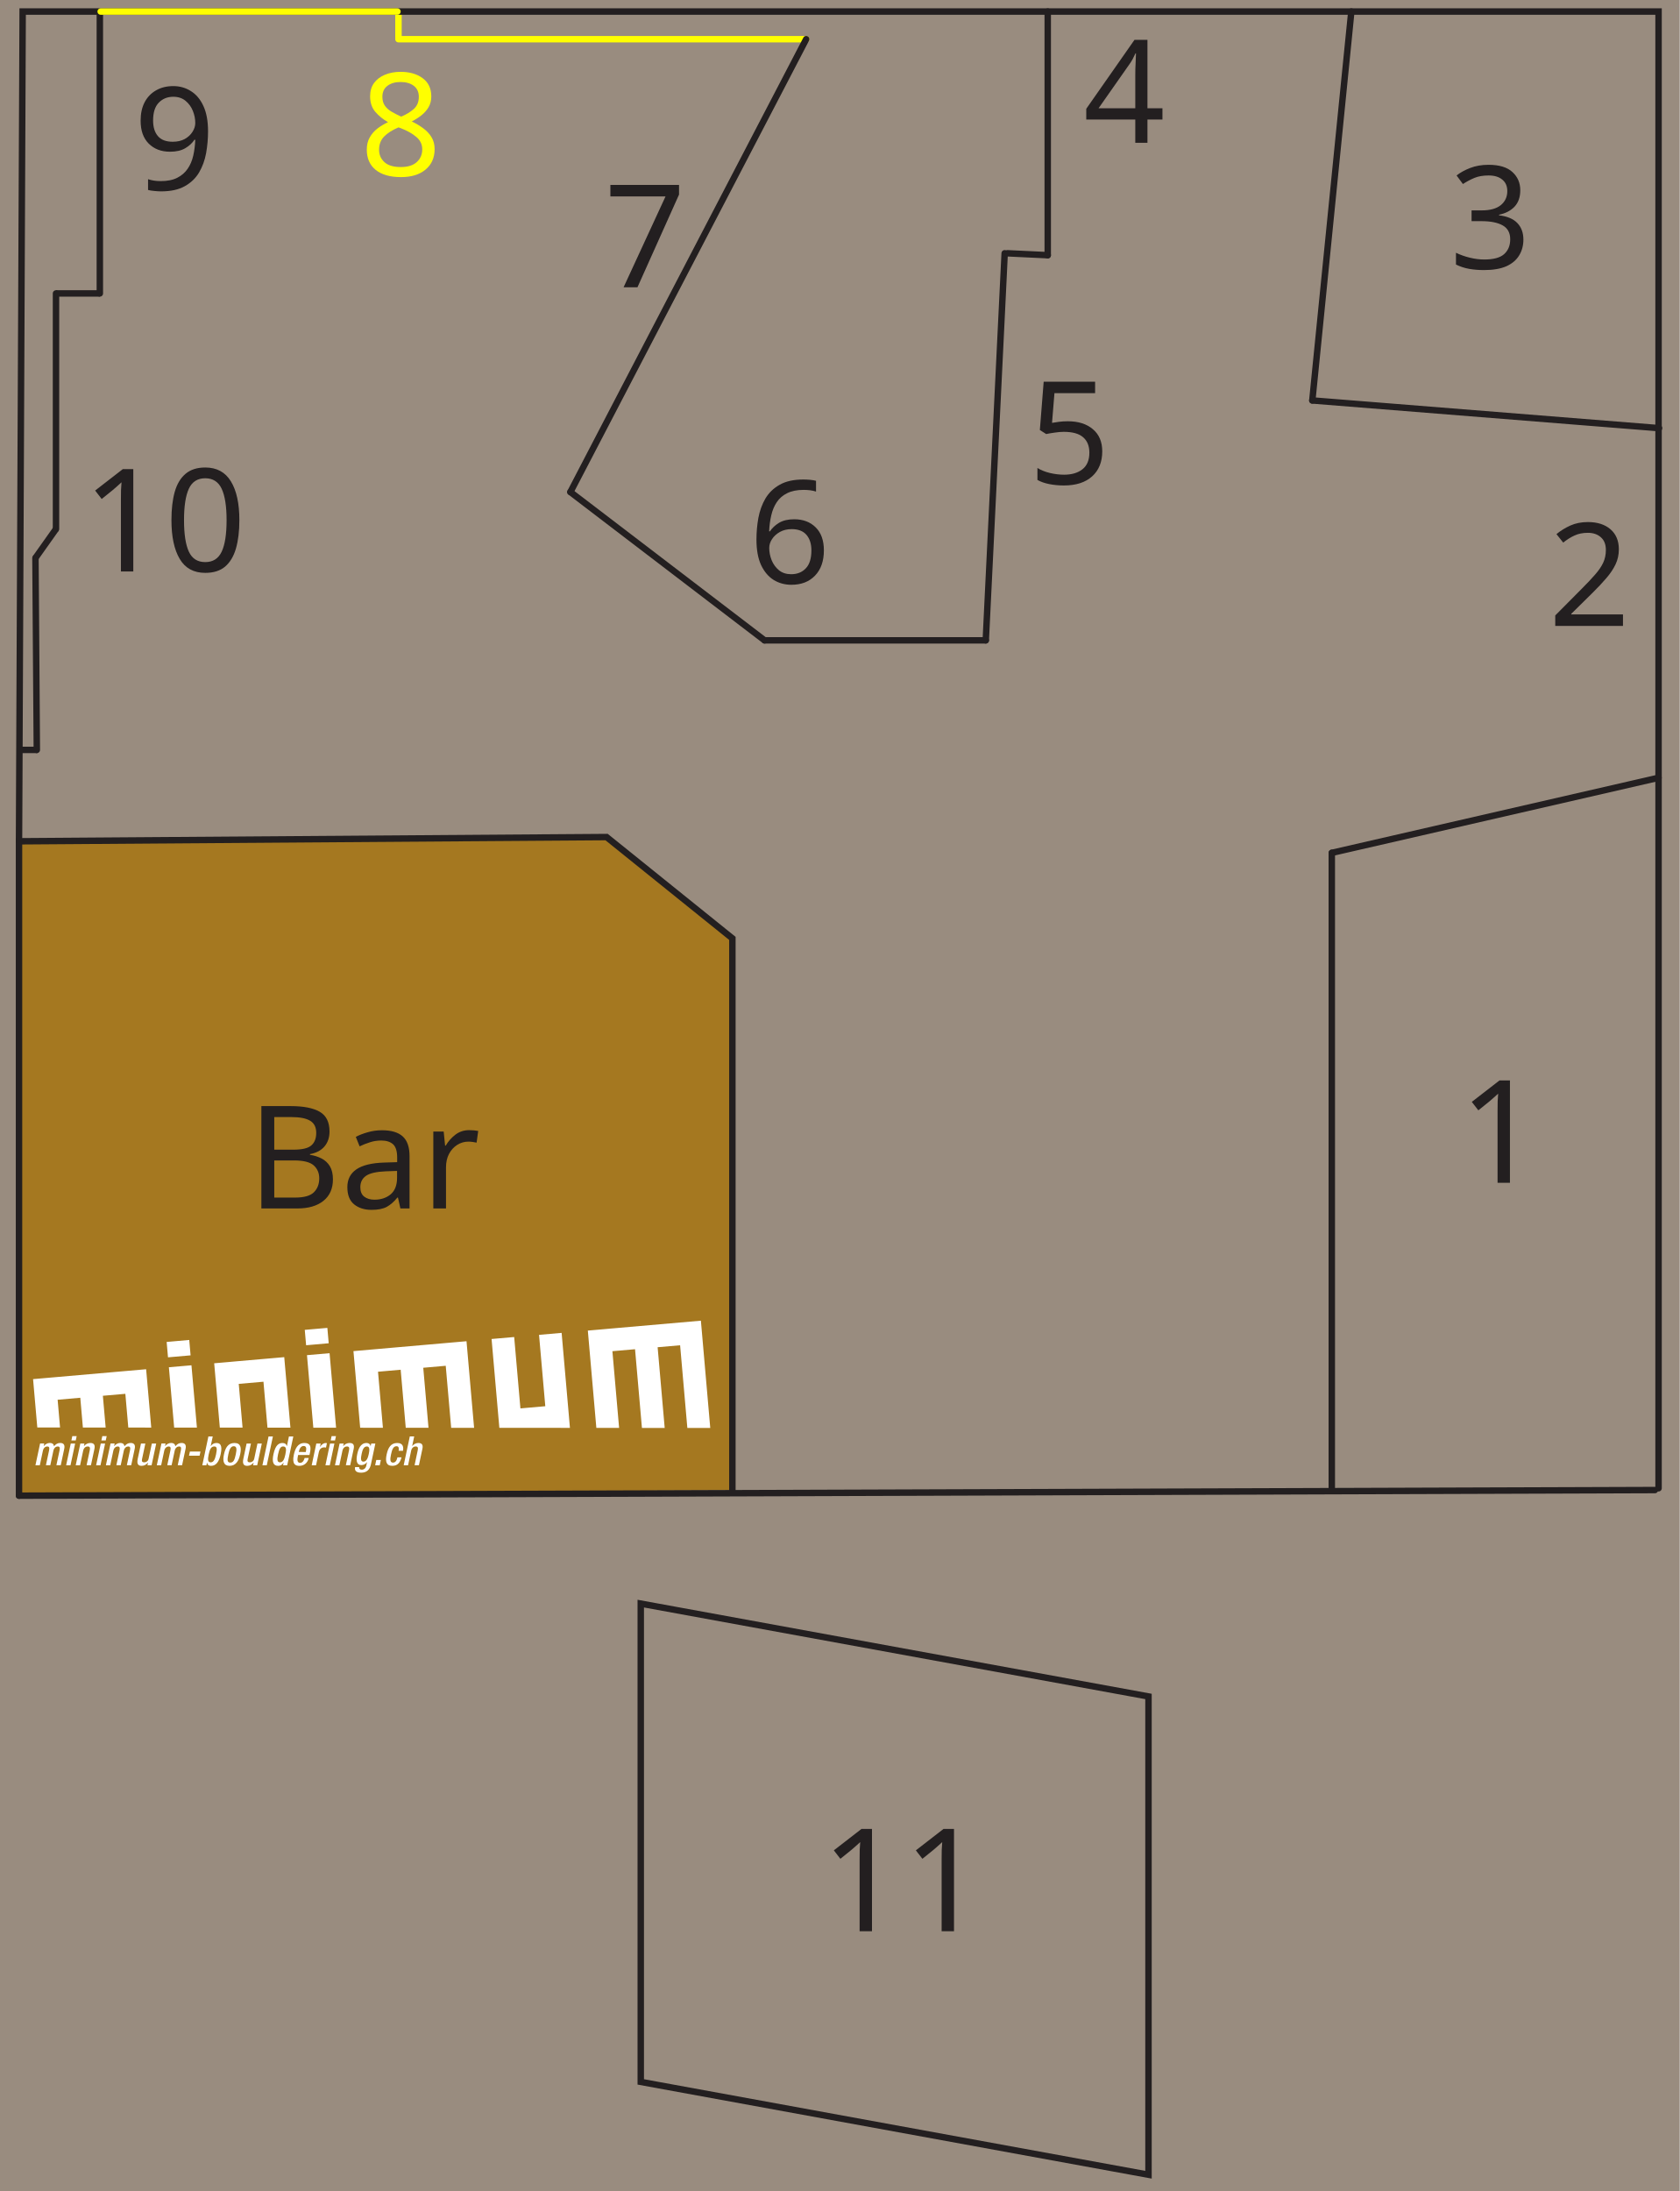
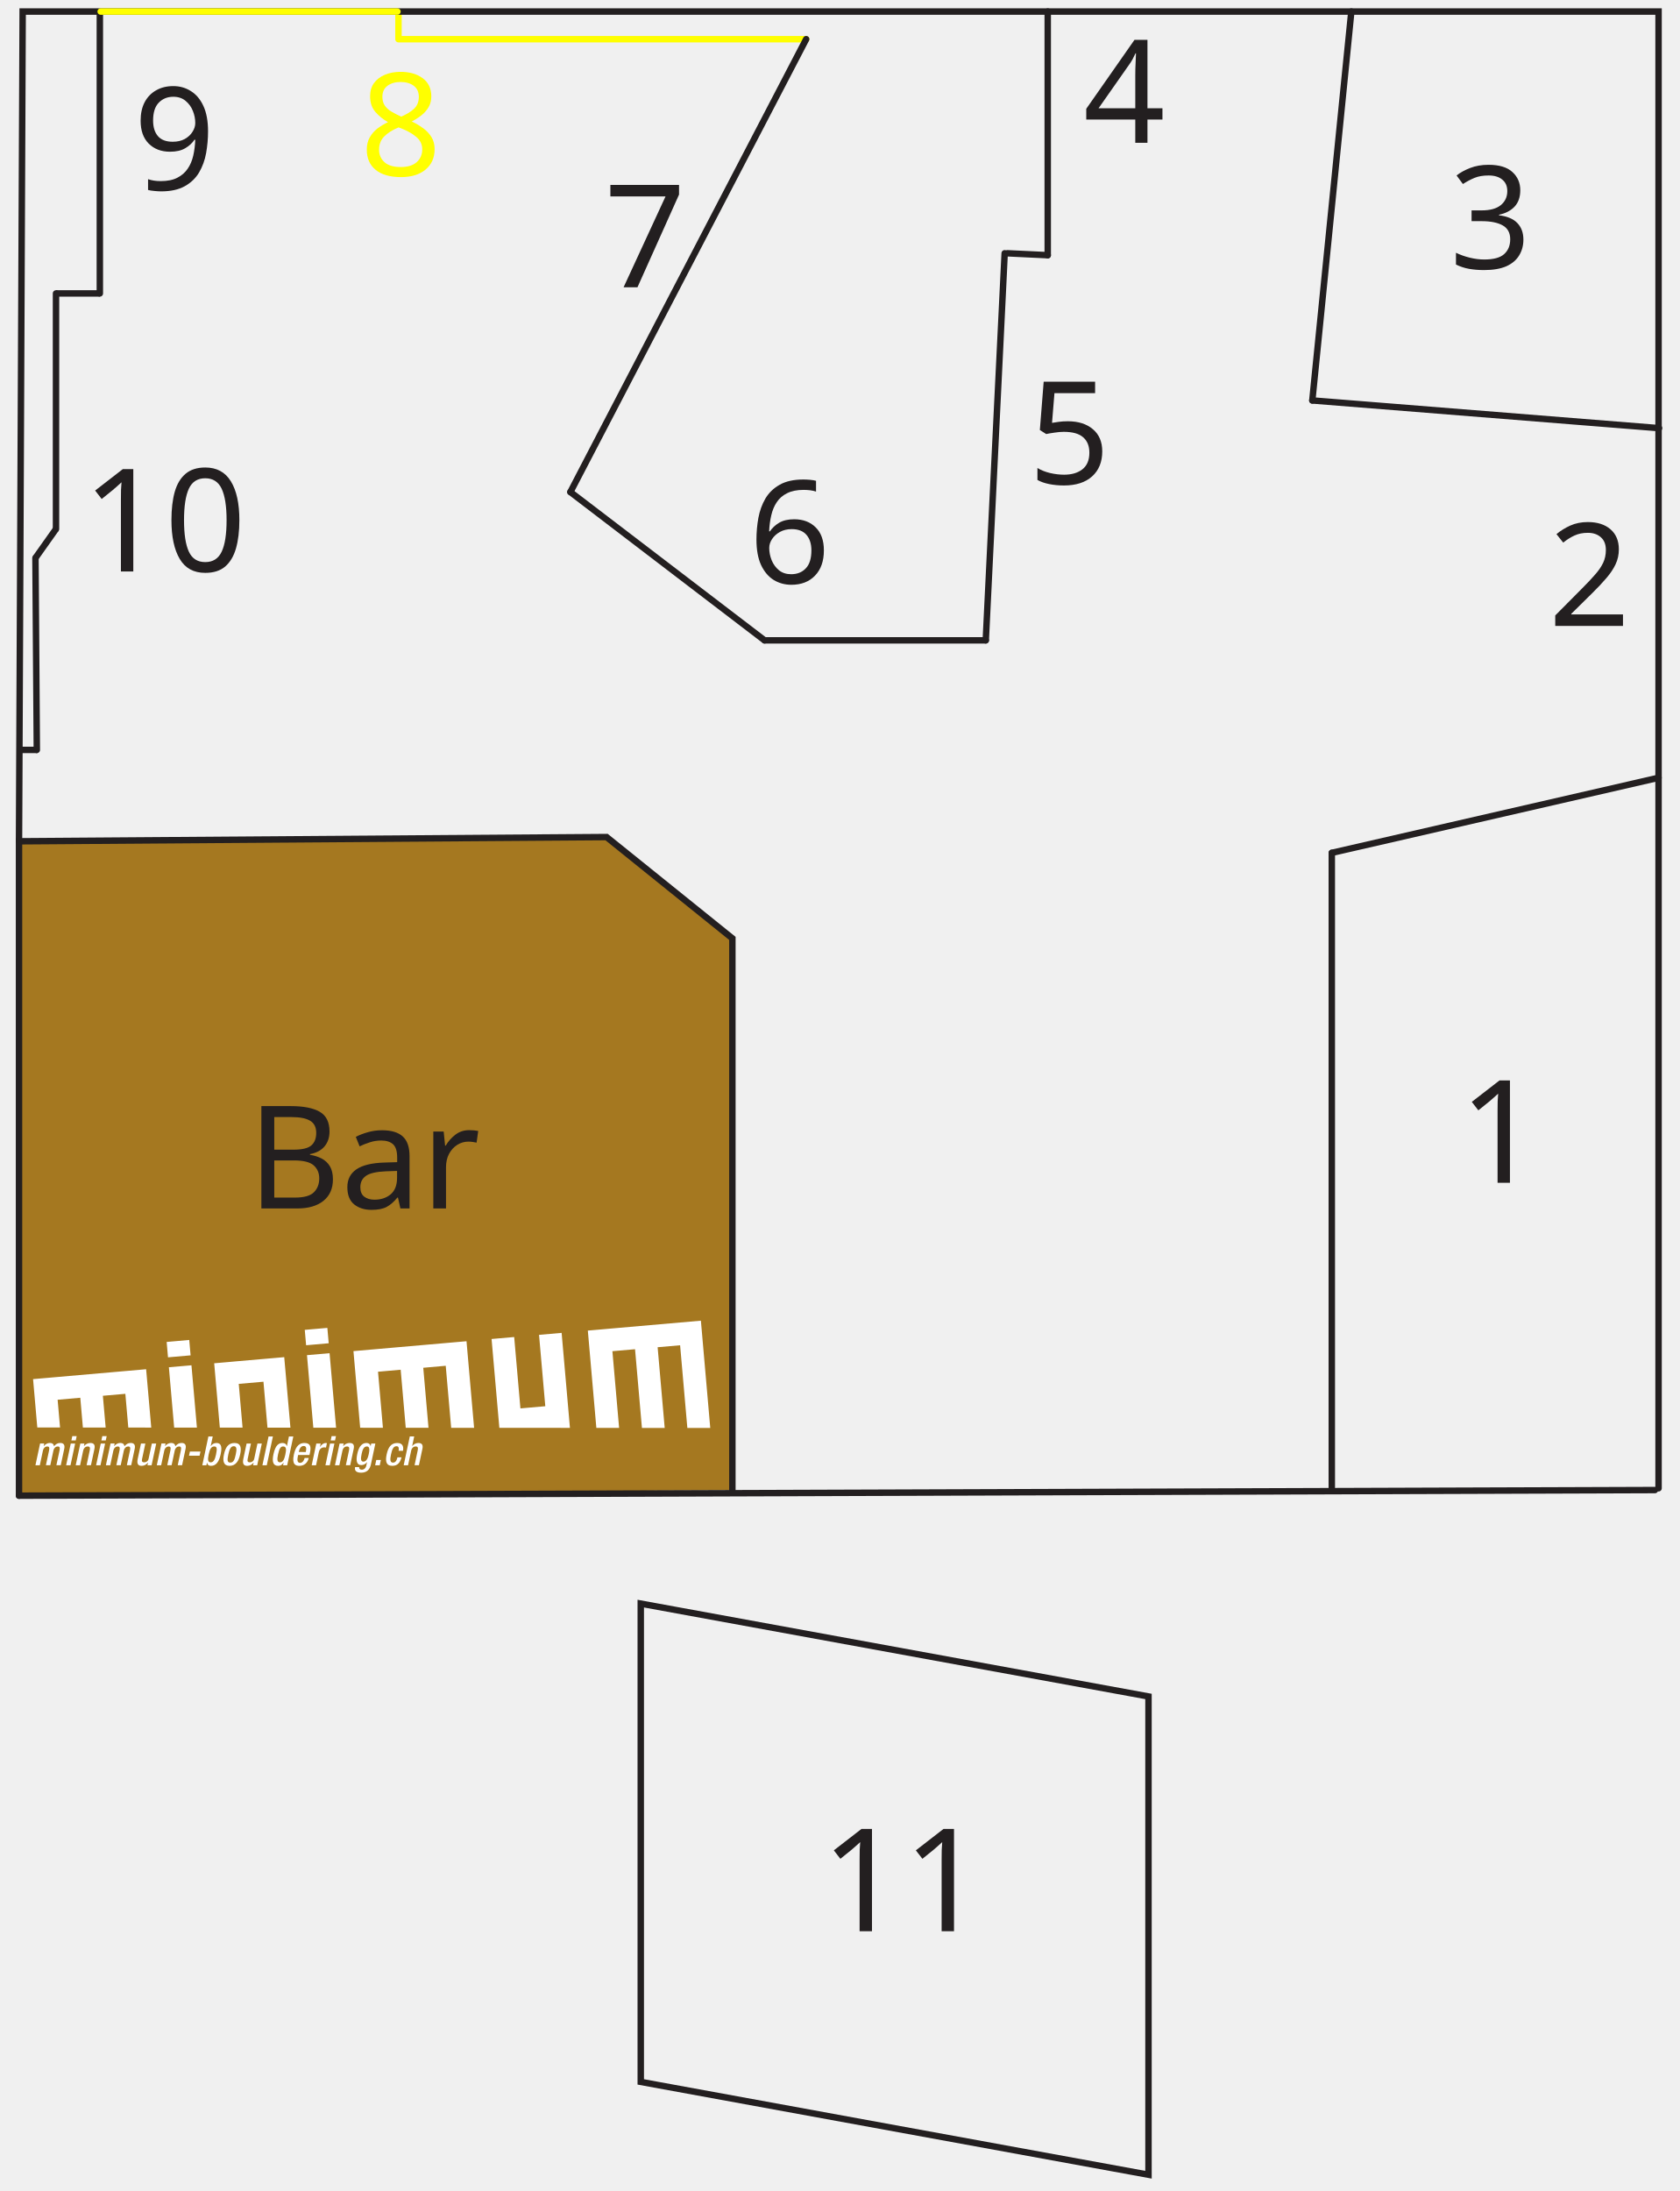
<svg xmlns="http://www.w3.org/2000/svg" xmlns:xlink="http://www.w3.org/1999/xlink" version="1.1" id="Layer_1" x="0px" y="0px" width="260.787px" height="340.158px" viewBox="0 0 260.787 340.158" enable-background="new 0 0 260.787 340.158" xml:space="preserve">
-   <rect fill="#998C7F" width="260.787" height="340.158" />
-   <polyline fill="#A57820" stroke="#231F20" stroke-linecap="round" points="2.952,232.207 2.952,130.612 94.177,129.955   113.708,145.686 113.708,231.334 " />
-   <path fill="none" stroke="#231F20" d="M2.952,114.91" />
-   <path fill="none" stroke="#231F20" d="M2.952,140.13" />
-   <line fill="none" stroke="#231F20" x1="3.016" y1="116.427" x2="5.791" y2="116.425" />
-   <line fill="none" stroke="#231F20" stroke-linecap="round" x1="5.717" y1="116.425" x2="5.504" y2="86.625" />
-   <line fill="none" stroke="#231F20" x1="5.504" y1="86.625" x2="8.695" y2="82.124" />
-   <line fill="none" stroke="#231F20" stroke-linecap="round" x1="8.695" y1="82.124" x2="8.695" y2="45.557" />
-   <line fill="none" stroke="#231F20" x1="8.695" y1="45.557" x2="15.501" y2="45.557" />
-   <line fill="none" stroke="#231F20" stroke-linecap="round" x1="15.501" y1="45.557" x2="15.501" y2="2.229" />
-   <line fill="none" stroke="#FFFF00" stroke-linecap="round" x1="61.866" y1="2.229" x2="61.866" y2="5.79" />
-   <line fill="none" stroke="#FFFF00" stroke-linecap="round" x1="61.866" y1="6.084" x2="125.163" y2="6.084" />
-   <line fill="none" stroke="#231F20" stroke-linecap="round" x1="125.163" y1="6.084" x2="88.557" y2="76.388" />
-   <line fill="none" stroke="#231F20" stroke-linecap="round" x1="88.557" y1="76.388" x2="118.703" y2="99.414" />
-   <line fill="none" stroke="#231F20" stroke-linecap="round" x1="118.703" y1="99.414" x2="153.048" y2="99.414" />
-   <line fill="none" stroke="#231F20" stroke-linecap="round" x1="153.048" y1="99.414" x2="155.983" y2="39.323" />
-   <line fill="none" stroke="#231F20" stroke-linecap="round" x1="156.413" y1="39.323" x2="162.669" y2="39.62" />
-   <line fill="none" stroke="#231F20" stroke-linecap="round" x1="162.669" y1="39.62" x2="162.669" y2="1.792" />
-   <line fill="none" stroke="#231F20" stroke-linecap="round" x1="209.804" y1="1.792" x2="203.745" y2="62.169" />
-   <line fill="none" stroke="#231F20" stroke-linecap="round" x1="203.745" y1="62.169" x2="257.588" y2="66.471" />
-   <line fill="none" stroke="#231F20" stroke-linecap="round" x1="206.772" y1="132.407" x2="206.772" y2="231.334" />
-   <line fill="none" stroke="#231F20" stroke-linecap="round" x1="206.772" y1="132.407" x2="257.504" y2="120.75" />
-   <g>
-     <line fill="none" stroke="#231F20" stroke-linecap="round" x1="2.952" y1="232.207" x2="256.938" y2="231.334" />
+   <defs id="defs135" />
+   <polyline fill="#A57820" stroke="#231F20" stroke-linecap="round" points="2.952,232.207 2.952,130.612 94.177,129.955   113.708,145.686 113.708,231.334 " id="polyline5" />
+   <path fill="none" stroke="#231F20" d="M2.952,114.91" id="path7" />
+   <path fill="none" stroke="#231F20" d="M2.952,140.13" id="path9" />
+   <line fill="none" stroke="#231F20" x1="3.016" y1="116.427" x2="5.791" y2="116.425" id="line11" />
+   <line fill="none" stroke="#231F20" stroke-linecap="round" x1="5.717" y1="116.425" x2="5.504" y2="86.625" id="line13" />
+   <line fill="none" stroke="#231F20" x1="5.504" y1="86.625" x2="8.695" y2="82.124" id="line15" />
+   <line fill="none" stroke="#231F20" stroke-linecap="round" x1="8.695" y1="82.124" x2="8.695" y2="45.557" id="line17" />
+   <line fill="none" stroke="#231F20" x1="8.695" y1="45.557" x2="15.501" y2="45.557" id="line19" />
+   <line fill="none" stroke="#231F20" stroke-linecap="round" x1="15.501" y1="45.557" x2="15.501" y2="2.229" id="line21" />
+   <line fill="none" stroke="#FFFF00" stroke-linecap="round" x1="61.866" y1="2.229" x2="61.866" y2="5.79" id="line23" />
+   <line fill="none" stroke="#FFFF00" stroke-linecap="round" x1="61.866" y1="6.084" x2="125.163" y2="6.084" id="line25" />
+   <line fill="none" stroke="#231F20" stroke-linecap="round" x1="125.163" y1="6.084" x2="88.557" y2="76.388" id="line27" />
+   <line fill="none" stroke="#231F20" stroke-linecap="round" x1="88.557" y1="76.388" x2="118.703" y2="99.414" id="line29" />
+   <line fill="none" stroke="#231F20" stroke-linecap="round" x1="118.703" y1="99.414" x2="153.048" y2="99.414" id="line31" />
+   <line fill="none" stroke="#231F20" stroke-linecap="round" x1="153.048" y1="99.414" x2="155.983" y2="39.323" id="line33" />
+   <line fill="none" stroke="#231F20" stroke-linecap="round" x1="156.413" y1="39.323" x2="162.669" y2="39.62" id="line35" />
+   <line fill="none" stroke="#231F20" stroke-linecap="round" x1="162.669" y1="39.62" x2="162.669" y2="1.792" id="line37" />
+   <line fill="none" stroke="#231F20" stroke-linecap="round" x1="209.804" y1="1.792" x2="203.745" y2="62.169" id="line39" />
+   <line fill="none" stroke="#231F20" stroke-linecap="round" x1="203.745" y1="62.169" x2="257.588" y2="66.471" id="line41" />
+   <line fill="none" stroke="#231F20" stroke-linecap="round" x1="206.772" y1="132.407" x2="206.772" y2="231.334" id="line43" />
+   <line fill="none" stroke="#231F20" stroke-linecap="round" x1="206.772" y1="132.407" x2="257.504" y2="120.75" id="line45" />
+   <g id="g47">
+     <line fill="none" stroke="#231F20" stroke-linecap="round" x1="2.952" y1="232.207" x2="256.938" y2="231.334" id="line49" />
  </g>
-   <g>
-     <text transform="matrix(1 0 0 1 226.5244 183.6323)" fill="#231F20" font-family="'MyriadPro-Regular'" font-size="22.265">1</text>
+   <g id="g51">
+     <text transform="matrix(1 0 0 1 226.5244 183.6323)" fill="#231F20" font-family="'MyriadPro-Regular'" font-size="22.265" id="text53">1</text>
  </g>
-   <g>
-     <text transform="matrix(1 0 0 1 159.6641 75.1519)" fill="#231F20" font-family="'MyriadPro-Regular'" font-size="22.265">5</text>
+   <g id="g55">
+     <text transform="matrix(1 0 0 1 159.6641 75.1519)" fill="#231F20" font-family="'MyriadPro-Regular'" font-size="22.265" id="text57">5</text>
  </g>
-   <g>
-     <text transform="matrix(1 0 0 1 168.1826 22.1714)" fill="#231F20" font-family="'MyriadPro-Regular'" font-size="22.265">4</text>
+   <g id="g59">
+     <text transform="matrix(1 0 0 1 168.1826 22.1714)" fill="#231F20" font-family="'MyriadPro-Regular'" font-size="22.265" id="text61">4</text>
  </g>
-   <text transform="matrix(1 0 0 1 20.7227 29.4917)" fill="#231F20" font-family="'MyriadPro-Regular'" font-size="22.265">9</text>
-   <g>
-     <g>
-       <text transform="matrix(1 0 0 1 55.8535 27.2778)" fill="#FFFF00" font-family="'MyriadPro-Regular'" font-size="22.265">8</text>
+   <text transform="matrix(1 0 0 1 20.7227 29.4917)" fill="#231F20" font-family="'MyriadPro-Regular'" font-size="22.265" id="text63">9</text>
+   <g id="g65">
+     <g id="g67">
+       <text transform="matrix(1 0 0 1 55.8535 27.2778)" fill="#FFFF00" font-family="'MyriadPro-Regular'" font-size="22.265" id="text69">8</text>
    </g>
  </g>
-   <g>
-     <g>
-       <text transform="matrix(1 0 0 1 93.7842 44.6011)" fill="#231F20" font-family="'MyriadPro-Regular'" font-size="22.265">7</text>
+   <g id="g71">
+     <g id="g73">
+       <text transform="matrix(1 0 0 1 93.7842 44.6011)" fill="#231F20" font-family="'MyriadPro-Regular'" font-size="22.265" id="text75">7</text>
    </g>
  </g>
-   <g>
-     <text transform="matrix(1 0 0 1 116.2266 90.5698)" fill="#231F20" font-family="'MyriadPro-Regular'" font-size="22.265">6</text>
+   <g id="g77">
+     <text transform="matrix(1 0 0 1 116.2266 90.5698)" fill="#231F20" font-family="'MyriadPro-Regular'" font-size="22.265" id="text79">6</text>
  </g>
-   <text transform="matrix(1 0 0 1 12.7891 88.7202)" fill="#231F20" font-family="'MyriadPro-Regular'" font-size="22.265">10</text>
-   <g>
-     <text transform="matrix(1 0 0 1 127.4761 299.8335)" fill="#231F20" font-family="'MyriadPro-Regular'" font-size="22.265">11</text>
+   <text transform="matrix(1 0 0 1 12.7891 88.7202)" fill="#231F20" font-family="'MyriadPro-Regular'" font-size="22.265" id="text81">10</text>
+   <g id="g83">
+     <text transform="matrix(1 0 0 1 127.4761 299.8335)" fill="#231F20" font-family="'MyriadPro-Regular'" font-size="22.265" id="text85">11</text>
  </g>
-   <polygon fill="none" stroke="#231F20" stroke-linecap="round" points="178.312,337.633 99.483,323.219 99.483,248.965   178.312,263.379 " />
-   <text transform="matrix(1 0 0 1 38.4248 187.6147)" fill="#231F20" font-family="'MyriadPro-Regular'" font-size="22.265">Bar</text>
-   <g>
-     <defs>
+   <polygon fill="none" stroke="#231F20" stroke-linecap="round" points="178.312,337.633 99.483,323.219 99.483,248.965   178.312,263.379 " id="polygon87" />
+   <text transform="matrix(1 0 0 1 38.4248 187.6147)" fill="#231F20" font-family="'MyriadPro-Regular'" font-size="22.265" id="text89">Bar</text>
+   <g id="g91">
+     <defs id="defs93">
      <rect id="SVGID_1_" x="5.135" y="205.042" width="105.138" height="23.598" />
    </defs>
    <clipPath id="SVGID_2_">
-       <use xlink:href="#SVGID_1_" overflow="visible" />
+       <use xlink:href="#SVGID_1_" overflow="visible" id="use97" />
    </clipPath>
-     <g clip-path="url(#SVGID_2_)">
-       <g>
-         <defs>
+     <g clip-path="url(#SVGID_2_)" id="g99">
+       <g id="g101">
+         <defs id="defs103">
          <rect id="SVGID_3_" x="-52.355" y="60.427" width="220.793" height="312.266" />
        </defs>
-         <defs>
+         <defs id="defs106">
          <rect id="SVGID_4_" x="-52.355" y="60.427" width="220.793" height="312.266" />
        </defs>
        <clipPath id="SVGID_5_">
-           <use xlink:href="#SVGID_3_" overflow="visible" />
+           <use xlink:href="#SVGID_3_" overflow="visible" id="use110" />
        </clipPath>
        <clipPath id="SVGID_6_" clip-path="url(#SVGID_5_)">
-           <use xlink:href="#SVGID_4_" overflow="visible" />
+           <use xlink:href="#SVGID_4_" overflow="visible" id="use113" />
        </clipPath>
-         <path clip-path="url(#SVGID_6_)" fill="#FFFFFF" d="M110.273,221.696l-1.34-15.357l-0.116-1.3l-14.046,1.229l-1.169,0.104     l-2.336,0.205c0,0,0.525,6.04,1.322,15.106l3.533,0.003l-1.041-11.91l3.516-0.307l1.069,12.221h3.534l-1.097-12.53l3.491-0.304     l1.123,12.837L110.273,221.696z M88.487,221.68l-0.126-1.454l-0.074-0.847l-1.09-12.447l-3.507,0.308l0.971,11.079l-2.414,0.212     l-1.197,0.105l-0.251,0.023l-0.968-11.083l-3.51,0.306l1.089,12.445l0.075,0.851l0.042,0.493L88.487,221.68z M73.607,221.671     l-1.178-13.443l-17.553,1.537c0,0,0.393,4.489,1.042,11.895l3.533,0.003l-0.761-8.698l3.517-0.31l0.788,9.008l3.533,0.006     l-0.813-9.32l3.488-0.309l0.845,9.632H73.607z M52.179,221.654l-1.011-11.568l-3.508,0.305l0.987,11.262L52.179,221.654z      M47.527,208.854l3.507-0.309l-0.209-2.387l-3.508,0.306L47.527,208.854z M45.091,221.65l-0.77-8.781l-0.076-0.848l-0.113-1.321     l-1.322,0.116l-1.494,0.13l-4.556,0.397l-1.168,0.106l-2.338,0.203l0.875,9.988l3.531,0.001l-0.593-6.79l3.837-0.336l0.623,7.128     L45.091,221.65z M30.572,221.639l-0.847-9.675l-3.505,0.304l0.82,9.369L30.572,221.639z M26.083,210.729l3.507-0.307l-0.21-2.391     l-3.505,0.31L26.083,210.729z M23.482,221.634l-0.681-7.763l-0.114-1.294l-14.048,1.229l-1.167,0.102l-2.337,0.204     c0,0,0.282,3.211,0.656,7.509l3.533,0.001l-0.376-4.308l3.517-0.309l0.403,4.62l3.536,0.002l-0.433-4.93l3.491-0.304l0.457,5.238     L23.482,221.634z" />
-         <path clip-path="url(#SVGID_6_)" fill="#FFFFFF" d="M5.502,227.488h0.679l0.481-2.266c0.092-0.439,0.403-0.658,0.671-0.658     c0.283,0,0.379,0.166,0.287,0.608l-0.492,2.312h0.68l0.482-2.263c0.09-0.44,0.402-0.658,0.678-0.658s0.371,0.166,0.279,0.607     l-0.492,2.312h0.678l0.544-2.565c0.14-0.65-0.154-0.895-0.631-0.895c-0.406,0-0.695,0.189-0.959,0.514     c-0.041-0.282-0.193-0.514-0.674-0.514c-0.32,0-0.68,0.183-0.91,0.482H6.783l0.086-0.395H6.222L5.502,227.488z M10.269,227.488     h0.677l0.719-3.374h-0.68L10.269,227.488z M11.084,223.637h0.677l0.143-0.676h-0.677L11.084,223.637z M11.755,227.488h0.677     l0.481-2.266c0.094-0.439,0.402-0.658,0.681-0.658c0.338,0,0.435,0.166,0.338,0.608l-0.488,2.312h0.676l0.542-2.547     c0.143-0.679-0.132-0.911-0.647-0.911c-0.374,0-0.733,0.181-0.967,0.481H13.03l0.083-0.396h-0.64L11.755,227.488z      M14.923,227.488h0.679l0.715-3.374h-0.675L14.923,227.488z M15.741,223.637h0.677l0.147-0.676h-0.679L15.741,223.637z      M16.441,227.488h0.677l0.48-2.266c0.095-0.439,0.403-0.658,0.673-0.658c0.281,0,0.377,0.166,0.287,0.608l-0.494,2.312h0.678     l0.481-2.263c0.095-0.44,0.402-0.658,0.681-0.658s0.373,0.166,0.279,0.607l-0.489,2.312h0.677l0.545-2.565     c0.14-0.65-0.155-0.895-0.63-0.895c-0.406,0-0.7,0.189-0.963,0.514c-0.039-0.282-0.189-0.514-0.674-0.514     c-0.32,0-0.677,0.183-0.91,0.482h-0.02l0.083-0.395h-0.639L16.441,227.488z M22.895,227.488h0.64l0.715-3.374h-0.676     l-0.501,2.357c-0.079,0.376-0.382,0.562-0.671,0.562c-0.288,0-0.432-0.123-0.35-0.497l0.513-2.422h-0.678l-0.5,2.357     c-0.187,0.87,0.104,1.103,0.604,1.103c0.374,0,0.733-0.183,0.967-0.484h0.02L22.895,227.488z M24.344,227.488h0.676l0.482-2.266     c0.092-0.439,0.403-0.658,0.672-0.658c0.279,0,0.378,0.166,0.283,0.608l-0.489,2.312h0.675l0.482-2.263     c0.092-0.44,0.402-0.658,0.678-0.658c0.278,0,0.372,0.166,0.28,0.607l-0.49,2.312h0.676l0.545-2.565     c0.14-0.65-0.154-0.895-0.628-0.895c-0.408,0-0.699,0.189-0.963,0.514c-0.041-0.282-0.192-0.514-0.674-0.514     c-0.321,0-0.681,0.183-0.913,0.482h-0.016l0.083-0.395h-0.638L24.344,227.488z M29.344,225.997h1.644l0.138-0.64h-1.642     L29.344,225.997z M31.407,227.488h0.639l0.086-0.415h0.012c0.039,0.217,0.15,0.501,0.631,0.501c0.789,0,1.245-0.657,1.49-1.819     c0.32-1.495-0.158-1.726-0.673-1.726c-0.364,0-0.676,0.181-0.866,0.482h-0.014l0.319-1.496h-0.677L31.407,227.488z      M32.392,225.839c0.173-0.809,0.365-1.273,0.884-1.273c0.392,0,0.463,0.314,0.268,1.225c-0.162,0.763-0.365,1.242-0.835,1.242     C32.248,227.033,32.241,226.561,32.392,225.839 M34.771,225.8c-0.225,1.047-0.059,1.773,0.877,1.773     c0.939,0,1.415-0.727,1.637-1.773c0.222-1.048,0.102-1.772-0.884-1.772C35.423,224.028,34.992,224.752,34.771,225.8      M35.448,225.8c0.159-0.748,0.358-1.271,0.847-1.271c0.494,0,0.471,0.523,0.311,1.271c-0.182,0.86-0.357,1.272-0.852,1.272     C35.266,227.073,35.266,226.661,35.448,225.8 M39.294,227.488h0.639l0.715-3.374h-0.677l-0.5,2.357     c-0.081,0.376-0.384,0.562-0.673,0.562c-0.286,0-0.433-0.123-0.352-0.497l0.517-2.422h-0.677l-0.502,2.357     c-0.183,0.87,0.105,1.103,0.607,1.103c0.374,0,0.733-0.183,0.965-0.484h0.02L39.294,227.488z M40.742,227.488h0.677l0.952-4.475     h-0.676L40.742,227.488z M43.95,227.488h0.639l0.952-4.475h-0.68l-0.317,1.497h-0.014c-0.062-0.302-0.299-0.482-0.664-0.482     c-0.511,0-1.087,0.231-1.407,1.727c-0.247,1.162-0.071,1.816,0.717,1.816c0.48,0,0.712-0.281,0.844-0.502h0.013L43.95,227.488z      M44.299,225.839c-0.155,0.722-0.361,1.193-0.824,1.193c-0.469,0-0.467-0.479-0.305-1.242c0.193-0.91,0.399-1.225,0.786-1.225     C44.476,224.566,44.471,225.031,44.299,225.839 M48.05,225.888l0.075-0.358c0.199-0.939,0.068-1.502-0.87-1.502     c-1.059,0-1.447,0.938-1.635,1.823c-0.331,1.559,0.316,1.723,0.869,1.723c0.734,0,1.283-0.471,1.44-1.216H47.29     c-0.042,0.199-0.215,0.752-0.7,0.752c-0.503,0-0.44-0.574-0.343-1.027l0.04-0.194H48.05L48.05,225.888z M46.385,225.424     l0.017-0.067c0.091-0.44,0.314-0.864,0.746-0.864c0.383,0,0.451,0.327,0.362,0.751l-0.039,0.182L46.385,225.424L46.385,225.424z      M48.392,227.488h0.677l0.428-2.021c0.133-0.625,0.533-0.762,0.839-0.762c0.116,0,0.227,0.024,0.276,0.038l0.146-0.689     c-0.042-0.013-0.083-0.024-0.158-0.024c-0.382,0-0.684,0.237-0.914,0.613h-0.011l0.113-0.527h-0.68L48.392,227.488z      M50.525,227.488h0.674l0.718-3.374h-0.678L50.525,227.488z M51.341,223.637h0.676l0.145-0.676h-0.678L51.341,223.637z      M52.008,227.488h0.678l0.482-2.266c0.091-0.439,0.402-0.658,0.677-0.658c0.342,0,0.436,0.166,0.342,0.608l-0.491,2.312h0.675     l0.541-2.547c0.145-0.679-0.129-0.911-0.642-0.911c-0.377,0-0.736,0.181-0.968,0.481h-0.021l0.083-0.396h-0.64L52.008,227.488z      M55.125,227.776c-0.058,0.276-0.072,0.863,0.932,0.863c0.908,0,1.366-0.493,1.538-1.314l0.681-3.211h-0.639l-0.09,0.415h-0.01     c-0.011-0.246-0.239-0.501-0.634-0.501c-0.958,0-1.285,0.995-1.44,1.734c-0.196,0.919-0.143,1.697,0.646,1.697     c0.328,0,0.678-0.17,0.864-0.462h0.011l-0.114,0.546c-0.083,0.386-0.355,0.632-0.706,0.632c-0.3,0-0.446-0.195-0.402-0.404     h-0.638V227.776z M56.154,225.693c0.132-0.624,0.322-1.129,0.811-1.129c0.471,0,0.409,0.608,0.292,1.161     c-0.113,0.532-0.312,1.197-0.836,1.197C55.92,226.922,56.035,226.27,56.154,225.693 M58.244,227.488h0.715l0.173-0.827h-0.713     L58.244,227.488z M61.703,226.257c-0.109,0.508-0.314,0.821-0.688,0.815c-0.489,0-0.462-0.527-0.305-1.272     c0.158-0.748,0.357-1.271,0.845-1.271c0.399-0.013,0.399,0.395,0.333,0.708h0.677c0.088-0.42,0.109-1.224-0.902-1.209     c-0.979,0-1.407,0.725-1.632,1.772c-0.223,1.047-0.101,1.773,0.877,1.773c0.833,0,1.217-0.51,1.432-1.316H61.703z      M62.675,227.488h0.679l0.482-2.266c0.09-0.439,0.401-0.658,0.679-0.658c0.339,0,0.435,0.166,0.34,0.608l-0.49,2.312h0.674     l0.542-2.547c0.145-0.679-0.132-0.911-0.644-0.911c-0.345,0-0.677,0.174-0.926,0.463l-0.014-0.014l0.312-1.466h-0.683     L62.675,227.488z" />
+         <path clip-path="url(#SVGID_6_)" fill="#FFFFFF" d="M110.273,221.696l-1.34-15.357l-0.116-1.3l-14.046,1.229l-1.169,0.104     l-2.336,0.205c0,0,0.525,6.04,1.322,15.106l3.533,0.003l-1.041-11.91l3.516-0.307l1.069,12.221h3.534l-1.097-12.53l3.491-0.304     l1.123,12.837L110.273,221.696z M88.487,221.68l-0.126-1.454l-0.074-0.847l-1.09-12.447l-3.507,0.308l0.971,11.079l-2.414,0.212     l-1.197,0.105l-0.251,0.023l-0.968-11.083l-3.51,0.306l1.089,12.445l0.075,0.851l0.042,0.493L88.487,221.68z M73.607,221.671     l-1.178-13.443l-17.553,1.537c0,0,0.393,4.489,1.042,11.895l3.533,0.003l-0.761-8.698l3.517-0.31l0.788,9.008l3.533,0.006     l-0.813-9.32l3.488-0.309l0.845,9.632H73.607z M52.179,221.654l-1.011-11.568l-3.508,0.305l0.987,11.262L52.179,221.654z      M47.527,208.854l3.507-0.309l-0.209-2.387l-3.508,0.306L47.527,208.854z M45.091,221.65l-0.77-8.781l-0.076-0.848l-0.113-1.321     l-1.322,0.116l-1.494,0.13l-4.556,0.397l-1.168,0.106l-2.338,0.203l0.875,9.988l3.531,0.001l-0.593-6.79l3.837-0.336l0.623,7.128     L45.091,221.65z M30.572,221.639l-0.847-9.675l-3.505,0.304l0.82,9.369L30.572,221.639z M26.083,210.729l3.507-0.307l-0.21-2.391     l-3.505,0.31L26.083,210.729z M23.482,221.634l-0.681-7.763l-0.114-1.294l-14.048,1.229l-1.167,0.102l-2.337,0.204     c0,0,0.282,3.211,0.656,7.509l3.533,0.001l-0.376-4.308l3.517-0.309l0.403,4.62l3.536,0.002l-0.433-4.93l3.491-0.304l0.457,5.238     L23.482,221.634z" id="path115" />
+         <path clip-path="url(#SVGID_6_)" fill="#FFFFFF" d="M5.502,227.488h0.679l0.481-2.266c0.092-0.439,0.403-0.658,0.671-0.658     c0.283,0,0.379,0.166,0.287,0.608l-0.492,2.312h0.68l0.482-2.263c0.09-0.44,0.402-0.658,0.678-0.658s0.371,0.166,0.279,0.607     l-0.492,2.312h0.678l0.544-2.565c0.14-0.65-0.154-0.895-0.631-0.895c-0.406,0-0.695,0.189-0.959,0.514     c-0.041-0.282-0.193-0.514-0.674-0.514c-0.32,0-0.68,0.183-0.91,0.482H6.783l0.086-0.395H6.222L5.502,227.488z M10.269,227.488     h0.677l0.719-3.374h-0.68L10.269,227.488z M11.084,223.637h0.677l0.143-0.676h-0.677L11.084,223.637z M11.755,227.488h0.677     l0.481-2.266c0.094-0.439,0.402-0.658,0.681-0.658c0.338,0,0.435,0.166,0.338,0.608l-0.488,2.312h0.676l0.542-2.547     c0.143-0.679-0.132-0.911-0.647-0.911c-0.374,0-0.733,0.181-0.967,0.481H13.03l0.083-0.396h-0.64L11.755,227.488z      M14.923,227.488h0.679l0.715-3.374h-0.675L14.923,227.488z M15.741,223.637h0.677l0.147-0.676h-0.679L15.741,223.637z      M16.441,227.488h0.677l0.48-2.266c0.095-0.439,0.403-0.658,0.673-0.658c0.281,0,0.377,0.166,0.287,0.608l-0.494,2.312h0.678     l0.481-2.263c0.095-0.44,0.402-0.658,0.681-0.658s0.373,0.166,0.279,0.607l-0.489,2.312h0.677l0.545-2.565     c0.14-0.65-0.155-0.895-0.63-0.895c-0.406,0-0.7,0.189-0.963,0.514c-0.039-0.282-0.189-0.514-0.674-0.514     c-0.32,0-0.677,0.183-0.91,0.482h-0.02l0.083-0.395h-0.639L16.441,227.488z M22.895,227.488h0.64l0.715-3.374h-0.676     l-0.501,2.357c-0.079,0.376-0.382,0.562-0.671,0.562c-0.288,0-0.432-0.123-0.35-0.497l0.513-2.422h-0.678l-0.5,2.357     c-0.187,0.87,0.104,1.103,0.604,1.103c0.374,0,0.733-0.183,0.967-0.484h0.02L22.895,227.488z M24.344,227.488h0.676l0.482-2.266     c0.092-0.439,0.403-0.658,0.672-0.658c0.279,0,0.378,0.166,0.283,0.608l-0.489,2.312h0.675l0.482-2.263     c0.092-0.44,0.402-0.658,0.678-0.658c0.278,0,0.372,0.166,0.28,0.607l-0.49,2.312h0.676l0.545-2.565     c0.14-0.65-0.154-0.895-0.628-0.895c-0.408,0-0.699,0.189-0.963,0.514c-0.041-0.282-0.192-0.514-0.674-0.514     c-0.321,0-0.681,0.183-0.913,0.482h-0.016l0.083-0.395h-0.638L24.344,227.488z M29.344,225.997h1.644l0.138-0.64h-1.642     L29.344,225.997z M31.407,227.488h0.639l0.086-0.415h0.012c0.039,0.217,0.15,0.501,0.631,0.501c0.789,0,1.245-0.657,1.49-1.819     c0.32-1.495-0.158-1.726-0.673-1.726c-0.364,0-0.676,0.181-0.866,0.482h-0.014l0.319-1.496h-0.677L31.407,227.488z      M32.392,225.839c0.173-0.809,0.365-1.273,0.884-1.273c0.392,0,0.463,0.314,0.268,1.225c-0.162,0.763-0.365,1.242-0.835,1.242     C32.248,227.033,32.241,226.561,32.392,225.839 M34.771,225.8c-0.225,1.047-0.059,1.773,0.877,1.773     c0.939,0,1.415-0.727,1.637-1.773c0.222-1.048,0.102-1.772-0.884-1.772C35.423,224.028,34.992,224.752,34.771,225.8      M35.448,225.8c0.159-0.748,0.358-1.271,0.847-1.271c0.494,0,0.471,0.523,0.311,1.271c-0.182,0.86-0.357,1.272-0.852,1.272     C35.266,227.073,35.266,226.661,35.448,225.8 M39.294,227.488h0.639l0.715-3.374h-0.677l-0.5,2.357     c-0.081,0.376-0.384,0.562-0.673,0.562c-0.286,0-0.433-0.123-0.352-0.497l0.517-2.422h-0.677l-0.502,2.357     c-0.183,0.87,0.105,1.103,0.607,1.103c0.374,0,0.733-0.183,0.965-0.484h0.02L39.294,227.488z M40.742,227.488h0.677l0.952-4.475     h-0.676L40.742,227.488z M43.95,227.488h0.639l0.952-4.475h-0.68l-0.317,1.497h-0.014c-0.062-0.302-0.299-0.482-0.664-0.482     c-0.511,0-1.087,0.231-1.407,1.727c-0.247,1.162-0.071,1.816,0.717,1.816c0.48,0,0.712-0.281,0.844-0.502h0.013L43.95,227.488z      M44.299,225.839c-0.155,0.722-0.361,1.193-0.824,1.193c-0.469,0-0.467-0.479-0.305-1.242c0.193-0.91,0.399-1.225,0.786-1.225     C44.476,224.566,44.471,225.031,44.299,225.839 M48.05,225.888l0.075-0.358c0.199-0.939,0.068-1.502-0.87-1.502     c-1.059,0-1.447,0.938-1.635,1.823c-0.331,1.559,0.316,1.723,0.869,1.723c0.734,0,1.283-0.471,1.44-1.216H47.29     c-0.042,0.199-0.215,0.752-0.7,0.752c-0.503,0-0.44-0.574-0.343-1.027l0.04-0.194H48.05L48.05,225.888z M46.385,225.424     l0.017-0.067c0.091-0.44,0.314-0.864,0.746-0.864c0.383,0,0.451,0.327,0.362,0.751l-0.039,0.182L46.385,225.424L46.385,225.424z      M48.392,227.488h0.677l0.428-2.021c0.133-0.625,0.533-0.762,0.839-0.762c0.116,0,0.227,0.024,0.276,0.038l0.146-0.689     c-0.042-0.013-0.083-0.024-0.158-0.024c-0.382,0-0.684,0.237-0.914,0.613h-0.011l0.113-0.527h-0.68L48.392,227.488z      M50.525,227.488h0.674l0.718-3.374h-0.678L50.525,227.488z M51.341,223.637h0.676l0.145-0.676h-0.678L51.341,223.637z      M52.008,227.488h0.678l0.482-2.266c0.091-0.439,0.402-0.658,0.677-0.658c0.342,0,0.436,0.166,0.342,0.608l-0.491,2.312h0.675     l0.541-2.547c0.145-0.679-0.129-0.911-0.642-0.911c-0.377,0-0.736,0.181-0.968,0.481h-0.021l0.083-0.396h-0.64L52.008,227.488z      M55.125,227.776c-0.058,0.276-0.072,0.863,0.932,0.863c0.908,0,1.366-0.493,1.538-1.314l0.681-3.211h-0.639l-0.09,0.415h-0.01     c-0.011-0.246-0.239-0.501-0.634-0.501c-0.958,0-1.285,0.995-1.44,1.734c-0.196,0.919-0.143,1.697,0.646,1.697     c0.328,0,0.678-0.17,0.864-0.462h0.011l-0.114,0.546c-0.083,0.386-0.355,0.632-0.706,0.632c-0.3,0-0.446-0.195-0.402-0.404     h-0.638V227.776z M56.154,225.693c0.132-0.624,0.322-1.129,0.811-1.129c0.471,0,0.409,0.608,0.292,1.161     c-0.113,0.532-0.312,1.197-0.836,1.197C55.92,226.922,56.035,226.27,56.154,225.693 M58.244,227.488h0.715l0.173-0.827h-0.713     L58.244,227.488z M61.703,226.257c-0.109,0.508-0.314,0.821-0.688,0.815c-0.489,0-0.462-0.527-0.305-1.272     c0.158-0.748,0.357-1.271,0.845-1.271c0.399-0.013,0.399,0.395,0.333,0.708h0.677c0.088-0.42,0.109-1.224-0.902-1.209     c-0.979,0-1.407,0.725-1.632,1.772c-0.223,1.047-0.101,1.773,0.877,1.773c0.833,0,1.217-0.51,1.432-1.316H61.703z      M62.675,227.488h0.679l0.482-2.266c0.09-0.439,0.401-0.658,0.679-0.658c0.339,0,0.435,0.166,0.34,0.608l-0.49,2.312h0.674     l0.542-2.547c0.145-0.679-0.132-0.911-0.644-0.911c-0.345,0-0.677,0.174-0.926,0.463l-0.014-0.014l0.312-1.466h-0.683     L62.675,227.488z" id="path117" />
      </g>
    </g>
  </g>
-   <g>
-     <text transform="matrix(1 0 0 1 225.0508 41.7104)" fill="#231F20" font-family="'MyriadPro-Regular'" font-size="22.265">3</text>
+   <g id="g119">
+     <text transform="matrix(1 0 0 1 225.0508 41.7104)" fill="#231F20" font-family="'MyriadPro-Regular'" font-size="22.265" id="text121">3</text>
  </g>
-   <text transform="matrix(1 0 0 1 240.4023 97.1743)" fill="#231F20" font-family="'MyriadPro-Regular'" font-size="22.265">2</text>
-   <g>
-     <polyline fill="none" stroke="#231F20" stroke-linecap="round" points="257.504,231.058 257.504,1.792 3.519,1.792 2.952,130.612     " />
-     <path fill="none" stroke="#231F20" d="M256.606,231.93" />
+   <text transform="matrix(1 0 0 1 240.4023 97.1743)" fill="#231F20" font-family="'MyriadPro-Regular'" font-size="22.265" id="text123">2</text>
+   <g id="g125">
+     <polyline fill="none" stroke="#231F20" stroke-linecap="round" points="257.504,231.058 257.504,1.792 3.519,1.792 2.952,130.612     " id="polyline127" />
+     <path fill="none" stroke="#231F20" d="M256.606,231.93" id="path129" />
  </g>
-   <line fill="none" stroke="#FFFF00" stroke-linecap="round" x1="15.632" y1="1.792" x2="61.707" y2="1.792" />
+   <line fill="none" stroke="#FFFF00" stroke-linecap="round" x1="15.632" y1="1.792" x2="61.707" y2="1.792" id="line131" />
</svg>
